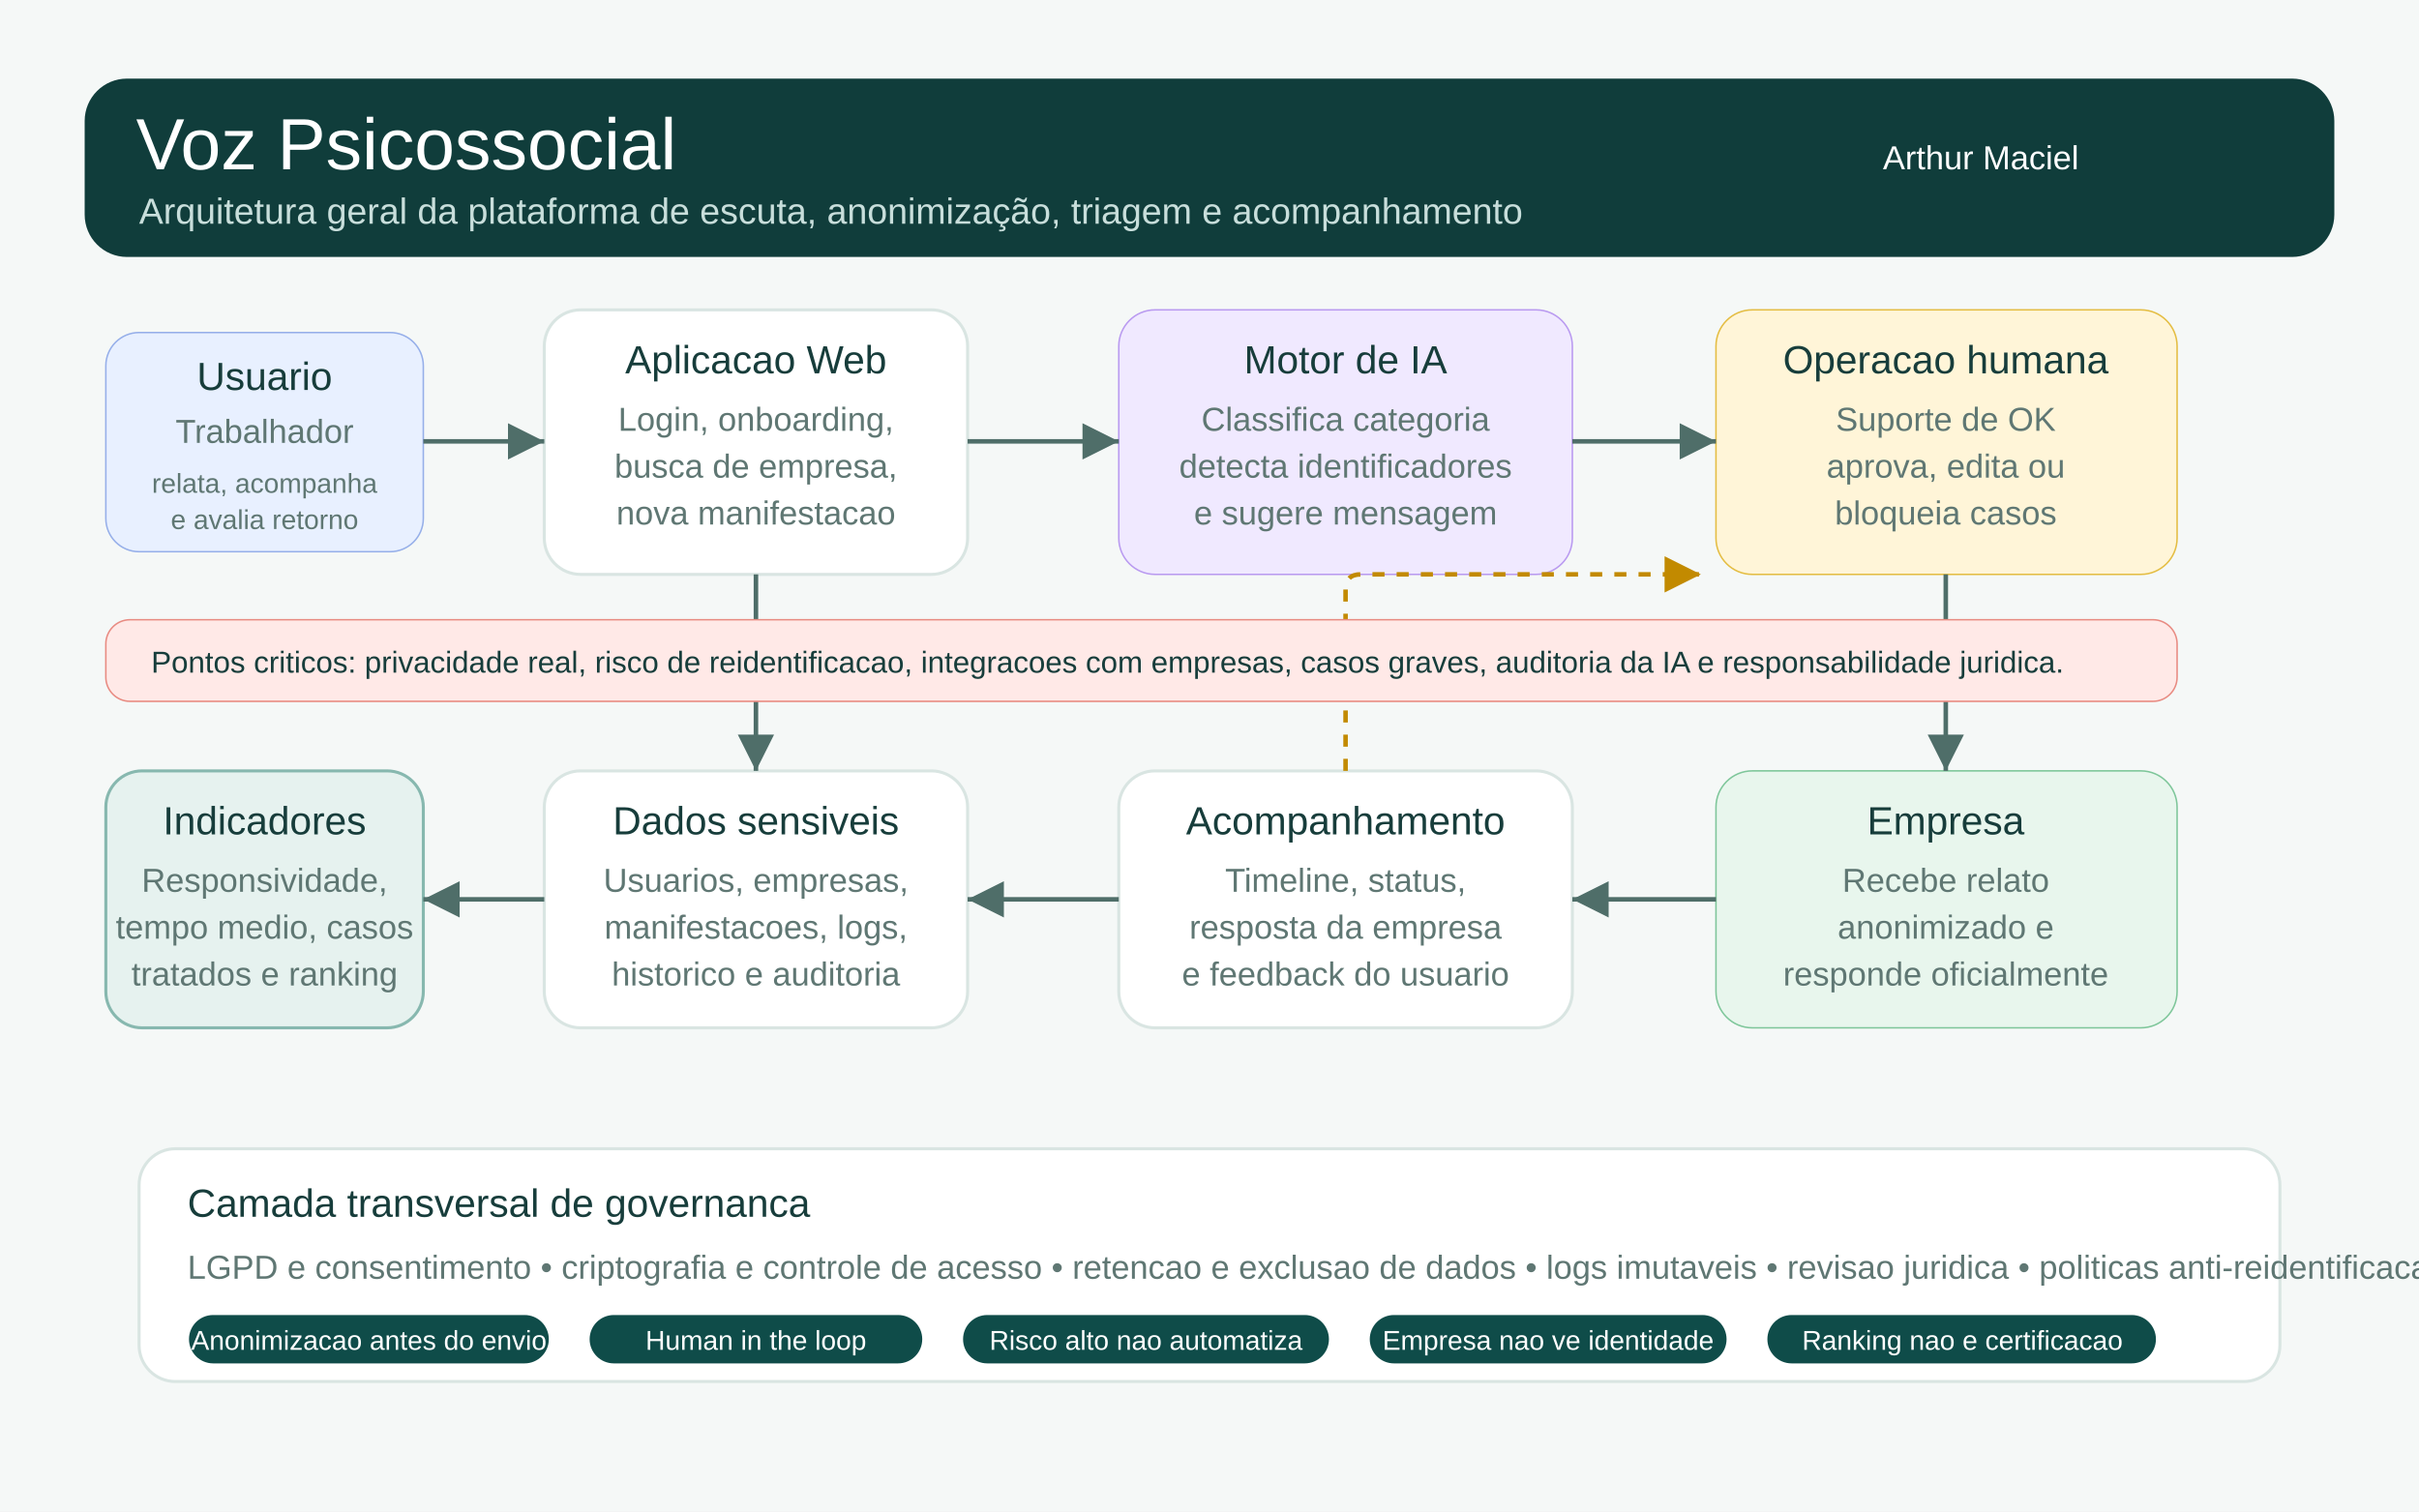
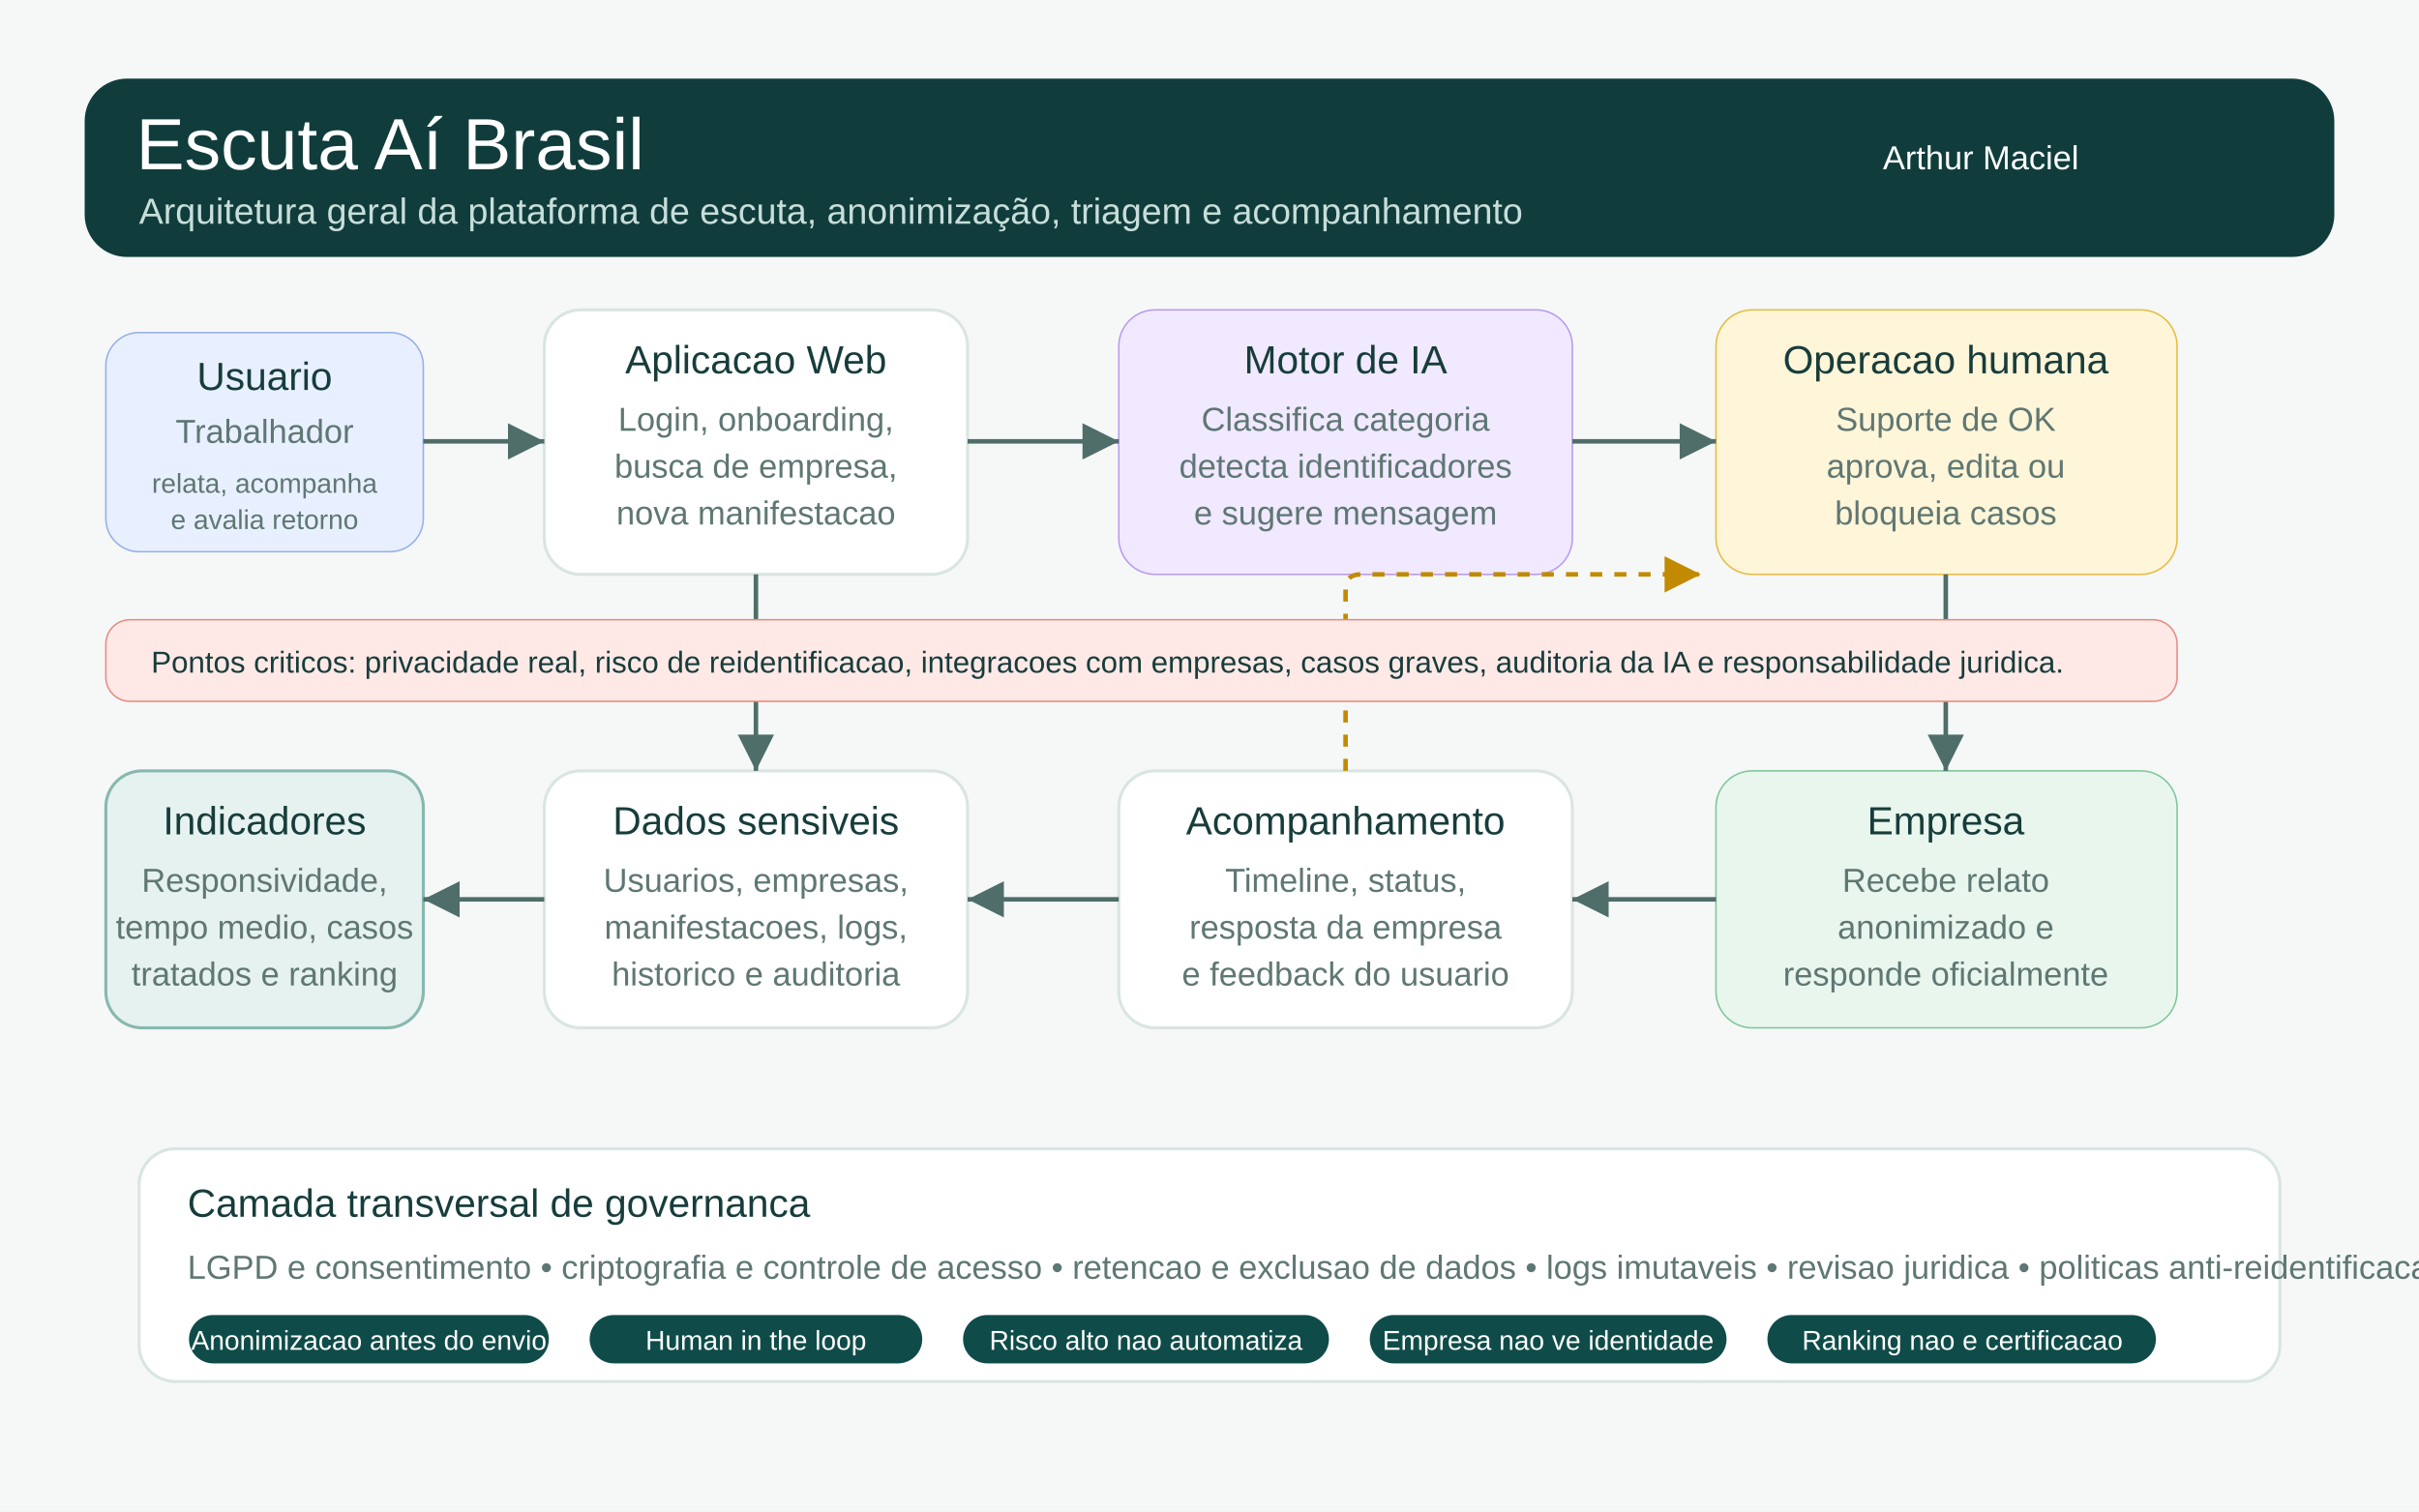
<svg xmlns="http://www.w3.org/2000/svg" width="1600" height="1000" viewBox="0 0 1600 1000" role="img" aria-labelledby="title desc">
  <defs>
    <style>
      .bg{fill:#f5f8f7}.ink{fill:#173d3b}.muted{fill:#5f7773}.panel{fill:#ffffff;stroke:#d9e5e2;stroke-width:2}.dark{fill:#103d3b}.soft{fill:#e6f2ef}.blue{fill:#e8f0ff;stroke:#96afe9}.green{fill:#e8f6ed;stroke:#7ec69a}.yellow{fill:#fff5d8;stroke:#e4bd43}.red{fill:#ffe9e7;stroke:#e88b82}.purple{fill:#f0e9ff;stroke:#b99af0}.line{stroke:#4f6e69;stroke-width:3;fill:none;marker-end:url(#arrow)}.dash{stroke:#c28a00;stroke-width:3;fill:none;stroke-dasharray:8 8;marker-end:url(#arrowWarn)}.small{font:400 22px Arial, sans-serif}.tiny{font:400 18px Arial, sans-serif}.label{font:500 26px Arial, sans-serif}.title{font:500 48px Arial, sans-serif}.subtitle{font:400 24px Arial, sans-serif}.note{font:500 20px Arial, sans-serif}.chip{fill:#0f4c49}.chipText{fill:#fff;font:500 18px Arial, sans-serif}
    </style>
    <marker id="arrow" markerWidth="12" markerHeight="12" refX="10" refY="6" orient="auto">
      <path d="M2,2 L10,6 L2,10 Z" fill="#4f6e69" />
    </marker>
    <marker id="arrowWarn" markerWidth="12" markerHeight="12" refX="10" refY="6" orient="auto">
      <path d="M2,2 L10,6 L2,10 Z" fill="#c28a00" />
    </marker>
  </defs>
  <rect class="bg" width="1600" height="1000" />
  <rect x="56" y="52" width="1488" height="118" rx="28" class="dark" />
-   <text x="90" y="112" class="title" fill="#fff">Voz Psicossocial</text>
+   <text x="90" y="112" class="title" fill="#fff">Escuta Aí Brasil</text>
  <text x="92" y="148" class="subtitle" fill="#c8dedb">Arquitetura geral da plataforma de escuta, anonimização, triagem e acompanhamento</text>
  <text x="1375" y="112" text-anchor="end" class="small" fill="#fff">Arthur Maciel</text>
  <rect x="70" y="220" width="210" height="145" rx="22" class="blue" />
  <text x="175" y="258" text-anchor="middle" class="label ink">Usuario</text>
  <text x="175" y="293" text-anchor="middle" class="small muted">Trabalhador</text>
  <text x="175" y="326" text-anchor="middle" class="tiny muted">relata, acompanha</text>
  <text x="175" y="350" text-anchor="middle" class="tiny muted">e avalia retorno</text>
  <rect x="360" y="205" width="280" height="175" rx="24" class="panel" />
  <text x="500" y="247" text-anchor="middle" class="label ink">Aplicacao Web</text>
  <text x="500" y="285" text-anchor="middle" class="small muted">Login, onboarding,</text>
  <text x="500" y="316" text-anchor="middle" class="small muted">busca de empresa,</text>
  <text x="500" y="347" text-anchor="middle" class="small muted">nova manifestacao</text>
  <rect x="740" y="205" width="300" height="175" rx="24" class="purple" />
  <text x="890" y="247" text-anchor="middle" class="label ink">Motor de IA</text>
  <text x="890" y="285" text-anchor="middle" class="small muted">Classifica categoria</text>
  <text x="890" y="316" text-anchor="middle" class="small muted">detecta identificadores</text>
  <text x="890" y="347" text-anchor="middle" class="small muted">e sugere mensagem</text>
  <rect x="1135" y="205" width="305" height="175" rx="24" class="yellow" />
  <text x="1287" y="247" text-anchor="middle" class="label ink">Operacao humana</text>
  <text x="1287" y="285" text-anchor="middle" class="small muted">Suporte de OK</text>
  <text x="1287" y="316" text-anchor="middle" class="small muted">aprova, edita ou</text>
  <text x="1287" y="347" text-anchor="middle" class="small muted">bloqueia casos</text>
  <rect x="1135" y="510" width="305" height="170" rx="24" class="green" />
  <text x="1287" y="552" text-anchor="middle" class="label ink">Empresa</text>
  <text x="1287" y="590" text-anchor="middle" class="small muted">Recebe relato</text>
  <text x="1287" y="621" text-anchor="middle" class="small muted">anonimizado e</text>
  <text x="1287" y="652" text-anchor="middle" class="small muted">responde oficialmente</text>
  <rect x="740" y="510" width="300" height="170" rx="24" class="panel" />
  <text x="890" y="552" text-anchor="middle" class="label ink">Acompanhamento</text>
  <text x="890" y="590" text-anchor="middle" class="small muted">Timeline, status,</text>
  <text x="890" y="621" text-anchor="middle" class="small muted">resposta da empresa</text>
  <text x="890" y="652" text-anchor="middle" class="small muted">e feedback do usuario</text>
  <rect x="360" y="510" width="280" height="170" rx="24" class="panel" />
  <text x="500" y="552" text-anchor="middle" class="label ink">Dados sensiveis</text>
  <text x="500" y="590" text-anchor="middle" class="small muted">Usuarios, empresas,</text>
  <text x="500" y="621" text-anchor="middle" class="small muted">manifestacoes, logs,</text>
  <text x="500" y="652" text-anchor="middle" class="small muted">historico e auditoria</text>
  <rect x="70" y="510" width="210" height="170" rx="24" class="soft" stroke="#87b8af" stroke-width="2" />
  <text x="175" y="552" text-anchor="middle" class="label ink">Indicadores</text>
  <text x="175" y="590" text-anchor="middle" class="small muted">Responsividade,</text>
  <text x="175" y="621" text-anchor="middle" class="small muted">tempo medio, casos</text>
  <text x="175" y="652" text-anchor="middle" class="small muted">tratados e ranking</text>
  <path d="M280 292 H360" class="line" />
  <path d="M640 292 H740" class="line" />
  <path d="M1040 292 H1135" class="line" />
  <path d="M1287 380 V510" class="line" />
  <path d="M1135 595 H1040" class="line" />
  <path d="M740 595 H640" class="line" />
  <path d="M360 595 H280" class="line" />
  <path d="M890 510 V390 Q890 380 900 380 H1125" class="dash" />
  <path d="M500 380 V510" class="line" />
  <rect x="92" y="760" width="1416" height="154" rx="24" class="panel" />
  <text x="124" y="805" class="label ink">Camada transversal de governanca</text>
  <text x="124" y="846" class="small muted">LGPD e consentimento • criptografia e controle de acesso • retencao e exclusao de dados • logs imutaveis • revisao juridica • politicas anti-reidentificacao</text>
  <rect x="125" y="870" width="238" height="32" rx="16" class="chip" />
  <text x="244" y="893" text-anchor="middle" class="chipText">Anonimizacao antes do envio</text>
  <rect x="390" y="870" width="220" height="32" rx="16" class="chip" />
  <text x="500" y="893" text-anchor="middle" class="chipText">Human in the loop</text>
  <rect x="637" y="870" width="242" height="32" rx="16" class="chip" />
  <text x="758" y="893" text-anchor="middle" class="chipText">Risco alto nao automatiza</text>
  <rect x="906" y="870" width="236" height="32" rx="16" class="chip" />
  <text x="1024" y="893" text-anchor="middle" class="chipText">Empresa nao ve identidade</text>
  <rect x="1169" y="870" width="257" height="32" rx="16" class="chip" />
  <text x="1298" y="893" text-anchor="middle" class="chipText">Ranking nao e certificacao</text>
  <rect x="70" y="410" width="1370" height="54" rx="16" class="red" />
  <text x="100" y="445" class="note ink">Pontos criticos: privacidade real, risco de reidentificacao, integracoes com empresas, casos graves, auditoria da IA e responsabilidade juridica.</text>
</svg>
